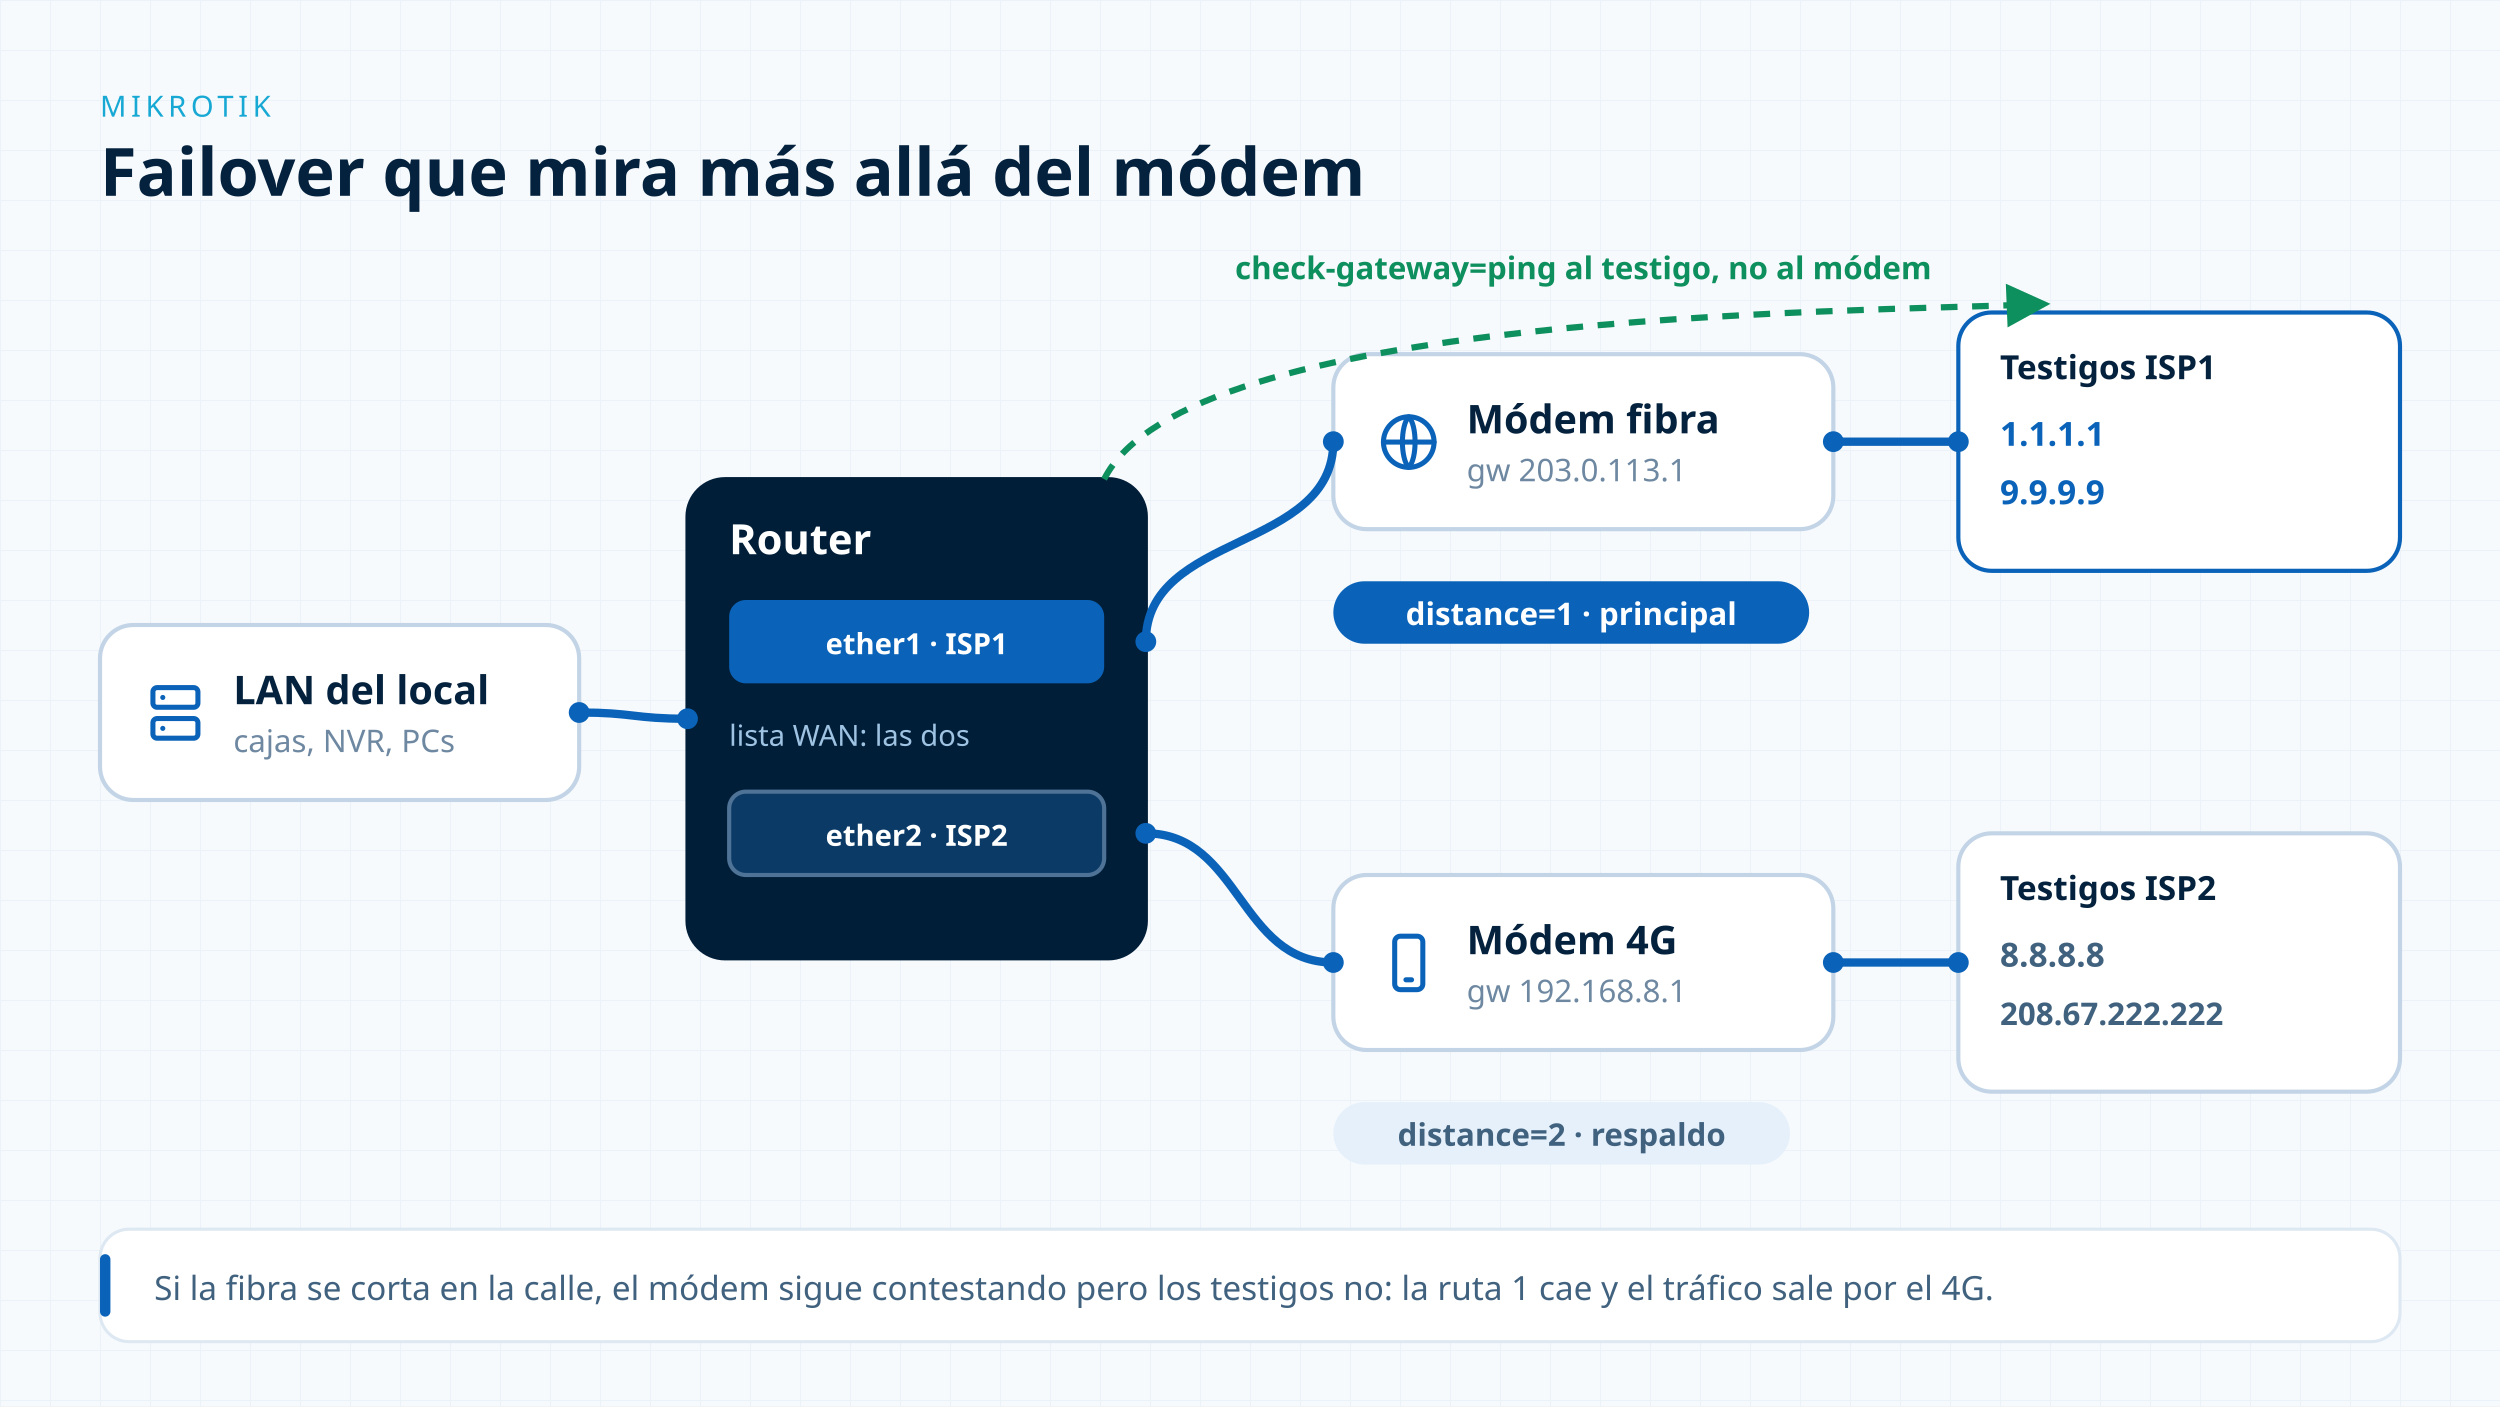
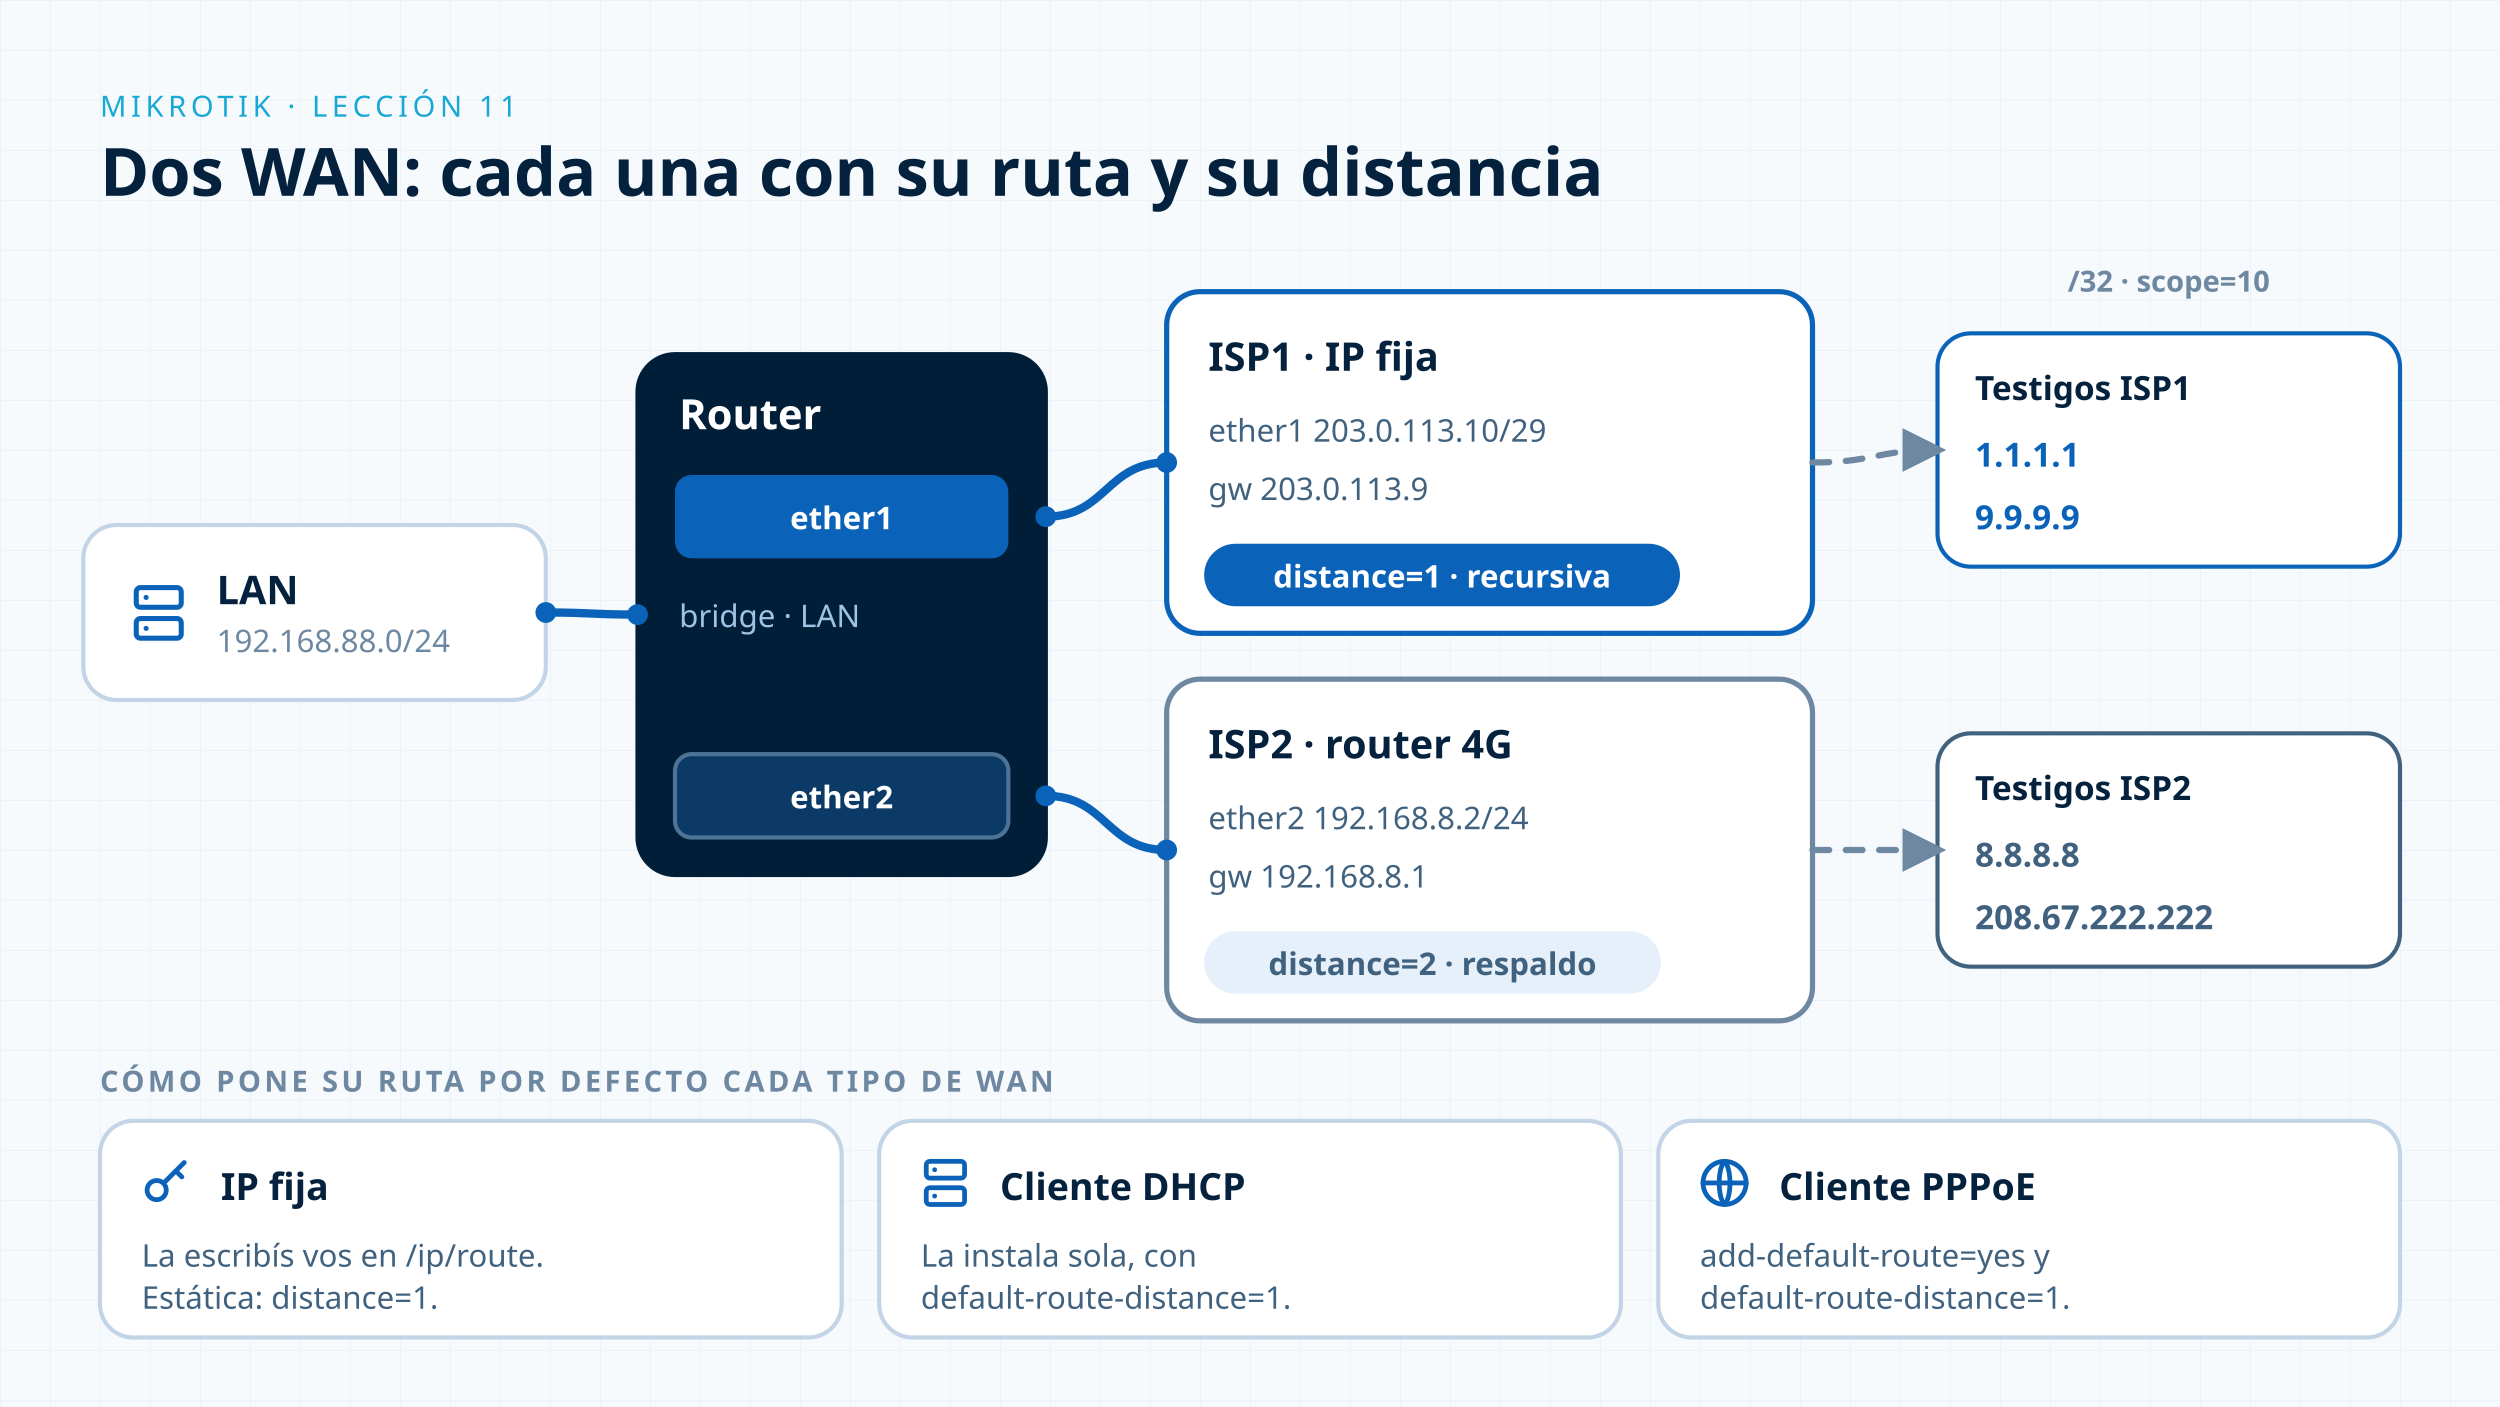
<svg xmlns="http://www.w3.org/2000/svg" viewBox="0 0 1200 675" width="1200" height="675" role="img">
  <defs>
    <marker id="a-blue" viewBox="0 0 10 10" refX="8" refY="5" markerWidth="7" markerHeight="7" orient="auto-start-reverse">
      <path d="M0 0L10 5L0 10z" fill="#0A63B8" />
    </marker>
    <marker id="a-cyan" viewBox="0 0 10 10" refX="8" refY="5" markerWidth="7" markerHeight="7" orient="auto-start-reverse">
      <path d="M0 0L10 5L0 10z" fill="#17A8D4" />
    </marker>
    <marker id="a-gray" viewBox="0 0 10 10" refX="8" refY="5" markerWidth="7" markerHeight="7" orient="auto-start-reverse">
      <path d="M0 0L10 5L0 10z" fill="#6E88A1" />
    </marker>
    <marker id="a-ok" viewBox="0 0 10 10" refX="8" refY="5" markerWidth="7" markerHeight="7" orient="auto-start-reverse">
      <path d="M0 0L10 5L0 10z" fill="#0E8F5E" />
    </marker>
    <marker id="a-alert" viewBox="0 0 10 10" refX="8" refY="5" markerWidth="7" markerHeight="7" orient="auto-start-reverse">
      <path d="M0 0L10 5L0 10z" fill="#D2492F" />
    </marker>
    <pattern id="grid" width="24" height="24" patternUnits="userSpaceOnUse">
      <path d="M24 0H0V24" fill="none" stroke="#E6EEF6" stroke-width="1" />
    </pattern>
  </defs>
  <rect width="1200" height="675" fill="#F7FAFD" />
  <rect width="1200" height="675" fill="url(#grid)" opacity=".7" />
-   <text x="48.0" y="56.0" font-family="JetBrains Mono" font-size="14" font-weight="500" fill="#17A8D4" text-anchor="start" letter-spacing="2.2">MIKROTIK</text>
-   <text x="48.0" y="94.0" font-family="Familjen Grotesk" font-size="32" font-weight="600" fill="#04223D" text-anchor="start">Failover que mira más allá del módem</text>
-   <rect x="48" y="300" width="230" height="84" rx="16" fill="#FFFFFF" stroke="#C2D4E6" stroke-width="2" />
-   <g transform="translate(68 326.0) scale(1.35)" fill="none" stroke="#0A63B8" stroke-width="1.8" stroke-linecap="round" stroke-linejoin="round">
+   <text x="48.0" y="56.0" font-family="JetBrains Mono" font-size="14" font-weight="500" fill="#17A8D4" text-anchor="start" letter-spacing="2.2">MIKROTIK · LECCIÓN 11</text>
+   <text x="48.0" y="94.0" font-family="Familjen Grotesk" font-size="32" font-weight="600" fill="#04223D" text-anchor="start">Dos WAN: cada una con su ruta y su distancia</text>
+   <rect x="40" y="252" width="222" height="84" rx="16" fill="#FFFFFF" stroke="#C2D4E6" stroke-width="2" />
+   <g transform="translate(60 278.0) scale(1.35)" fill="none" stroke="#0A63B8" stroke-width="1.8" stroke-linecap="round" stroke-linejoin="round">
    <rect x="4" y="3" width="16" height="7" rx="1.5" />
    <rect x="4" y="14" width="16" height="7" rx="1.5" />
    <path d="M7.5 6.5h.01M7.5 17.5h.01" />
  </g>
-   <text x="112.0" y="338.0" font-family="Instrument Sans" font-size="19" font-weight="600" fill="#04223D" text-anchor="start">LAN del local</text>
-   <text x="112.0" y="361.0" font-family="JetBrains Mono" font-size="15" font-weight="400" fill="#6E88A1" text-anchor="start">cajas, NVR, PCs</text>
-   <rect x="330" y="230" width="220" height="230" rx="18" fill="#011E38" stroke="#011E38" stroke-width="2" />
-   <text x="350.0" y="266.0" font-family="Familjen Grotesk" font-size="20" font-weight="600" fill="#FFFFFF" text-anchor="start">Router</text>
-   <rect x="350" y="288" width="180" height="40" rx="8" fill="#0A63B8" stroke="#0A63B8" stroke-width="0" />
-   <text x="440.0" y="314.0" font-family="JetBrains Mono" font-size="14" font-weight="600" fill="#FFFFFF" text-anchor="middle">ether1 · ISP1</text>
-   <rect x="350" y="380" width="180" height="40" rx="8" fill="#0B3A66" stroke="#4E7396" stroke-width="2" />
-   <text x="440.0" y="406.0" font-family="JetBrains Mono" font-size="14" font-weight="600" fill="#FFFFFF" text-anchor="middle">ether2 · ISP2</text>
-   <text x="350.0" y="358.0" font-family="Instrument Sans" font-size="14" font-weight="500" fill="#9FC3E3" text-anchor="start">lista WAN: las dos</text>
-   <path d="M278.0 342.0C304.0 342.0,304.0 345.0,330.0 345.0" fill="none" stroke="#0A63B8" stroke-width="4" stroke-linecap="round" />
-   <circle cx="278.0" cy="342.0" r="5" fill="#0A63B8" />
-   <circle cx="330.0" cy="345.0" r="5" fill="#0A63B8" />
-   <rect x="640" y="170" width="240" height="84" rx="16" fill="#FFFFFF" stroke="#C2D4E6" stroke-width="2" />
-   <g transform="translate(660 196.0) scale(1.35)" fill="none" stroke="#0A63B8" stroke-width="1.8" stroke-linecap="round" stroke-linejoin="round">
+   <text x="104.0" y="290.0" font-family="Instrument Sans" font-size="19" font-weight="600" fill="#04223D" text-anchor="start">LAN</text>
+   <text x="104.0" y="313.0" font-family="JetBrains Mono" font-size="15" font-weight="400" fill="#6E88A1" text-anchor="start">192.168.88.0/24</text>
+   <rect x="306" y="170" width="196" height="250" rx="18" fill="#011E38" stroke="#011E38" stroke-width="2" />
+   <text x="326.0" y="206.0" font-family="Familjen Grotesk" font-size="20" font-weight="600" fill="#FFFFFF" text-anchor="start">Router</text>
+   <rect x="324" y="228" width="160" height="40" rx="8" fill="#0A63B8" stroke="#0A63B8" stroke-width="0" />
+   <text x="404.0" y="254.0" font-family="JetBrains Mono" font-size="15" font-weight="600" fill="#FFFFFF" text-anchor="middle">ether1</text>
+   <rect x="324" y="362" width="160" height="40" rx="8" fill="#0B3A66" stroke="#4E7396" stroke-width="2" />
+   <text x="404.0" y="388.0" font-family="JetBrains Mono" font-size="15" font-weight="600" fill="#FFFFFF" text-anchor="middle">ether2</text>
+   <text x="326.0" y="301.0" font-family="JetBrains Mono" font-size="15" font-weight="500" fill="#9FC3E3" text-anchor="start">bridge · LAN</text>
+   <path d="M262.0 294.0C284.0 294.0,284.0 295.0,306.0 295.0" fill="none" stroke="#0A63B8" stroke-width="4" stroke-linecap="round" />
+   <circle cx="262.0" cy="294.0" r="5" fill="#0A63B8" />
+   <circle cx="306.0" cy="295.0" r="5" fill="#0A63B8" />
+   <rect x="560" y="140" width="310" height="164" rx="16" fill="#FFFFFF" stroke="#0A63B8" stroke-width="2.5" />
+   <text x="580.0" y="178.0" font-family="Familjen Grotesk" font-size="19" font-weight="600" fill="#04223D" text-anchor="start">ISP1 · IP fija</text>
+   <text x="580.0" y="212.0" font-family="JetBrains Mono" font-size="15" font-weight="500" fill="#41627F" text-anchor="start">ether1 203.0.113.10/29</text>
+   <text x="580.0" y="240.0" font-family="JetBrains Mono" font-size="15" font-weight="500" fill="#41627F" text-anchor="start">gw 203.0.113.9</text>
+   <rect x="578.0" y="261" width="228.4" height="30" rx="15" fill="#0A63B8" />
+   <text x="692.2" y="282.0" font-family="JetBrains Mono" font-size="15" font-weight="600" fill="#FFFFFF" text-anchor="middle">distance=1 · recursiva</text>
+   <rect x="560" y="326" width="310" height="164" rx="16" fill="#FFFFFF" stroke="#6E88A1" stroke-width="2.5" />
+   <text x="580.0" y="364.0" font-family="Familjen Grotesk" font-size="19" font-weight="600" fill="#04223D" text-anchor="start">ISP2 · router 4G</text>
+   <text x="580.0" y="398.0" font-family="JetBrains Mono" font-size="15" font-weight="500" fill="#41627F" text-anchor="start">ether2 192.168.8.2/24</text>
+   <text x="580.0" y="426.0" font-family="JetBrains Mono" font-size="15" font-weight="500" fill="#41627F" text-anchor="start">gw 192.168.8.1</text>
+   <rect x="578.0" y="447" width="219.2" height="30" rx="15" fill="#E5F0FB" />
+   <text x="687.6" y="468.0" font-family="JetBrains Mono" font-size="15" font-weight="600" fill="#41627F" text-anchor="middle">distance=2 · respaldo</text>
+   <path d="M502.0 248.0C531.0 248.0,531.0 222.0,560.0 222.0" fill="none" stroke="#0A63B8" stroke-width="4" stroke-linecap="round" />
+   <circle cx="502.0" cy="248.0" r="5" fill="#0A63B8" />
+   <circle cx="560.0" cy="222.0" r="5" fill="#0A63B8" />
+   <path d="M502.0 382.0C531.0 382.0,531.0 408.0,560.0 408.0" fill="none" stroke="#0A63B8" stroke-width="4" stroke-linecap="round" />
+   <circle cx="502.0" cy="382.0" r="5" fill="#0A63B8" />
+   <circle cx="560.0" cy="408.0" r="5" fill="#0A63B8" />
+   <rect x="930" y="160" width="222" height="112" rx="16" fill="#FFFFFF" stroke="#0A63B8" stroke-width="2" />
+   <text x="948.0" y="192.0" font-family="Instrument Sans" font-size="16" font-weight="600" fill="#04223D" text-anchor="start">Testigos ISP1</text>
+   <text x="948.0" y="224.0" font-family="JetBrains Mono" font-size="16" font-weight="600" fill="#0A63B8" text-anchor="start">1.1.1.1</text>
+   <text x="948.0" y="254.0" font-family="JetBrains Mono" font-size="16" font-weight="600" fill="#0A63B8" text-anchor="start">9.9.9.9</text>
+   <rect x="930" y="352" width="222" height="112" rx="16" fill="#FFFFFF" stroke="#41627F" stroke-width="2" />
+   <text x="948.0" y="384.0" font-family="Instrument Sans" font-size="16" font-weight="600" fill="#04223D" text-anchor="start">Testigos ISP2</text>
+   <text x="948.0" y="416.0" font-family="JetBrains Mono" font-size="16" font-weight="600" fill="#41627F" text-anchor="start">8.8.8.8</text>
+   <text x="948.0" y="446.0" font-family="JetBrains Mono" font-size="16" font-weight="600" fill="#41627F" text-anchor="start">208.67.222.222</text>
+   <path d="M870.0 222.0C900.0 222.0,900.0 216.0,930.0 216.0" fill="none" stroke="#6E88A1" stroke-width="3" stroke-linecap="round" stroke-dasharray="8 8" marker-end="url(#a-gray)" />
+   <path d="M870.0 408.0C900.0 408.0,900.0 408.0,930.0 408.0" fill="none" stroke="#6E88A1" stroke-width="3" stroke-linecap="round" stroke-dasharray="8 8" marker-end="url(#a-gray)" />
+   <text x="1041.0" y="140.0" font-family="JetBrains Mono" font-size="14" font-weight="600" fill="#6E88A1" text-anchor="middle">/32 · scope=10</text>
+   <text x="48.0" y="524.0" font-family="JetBrains Mono" font-size="14" font-weight="600" fill="#6E88A1" text-anchor="start" letter-spacing="1.6">CÓMO PONE SU RUTA POR DEFECTO CADA TIPO DE WAN</text>
+   <rect x="48" y="538" width="356" height="104" rx="16" fill="#FFFFFF" stroke="#C2D4E6" stroke-width="2" />
+   <g transform="translate(66 554) scale(1.15)" fill="none" stroke="#0A63B8" stroke-width="2" stroke-linecap="round" stroke-linejoin="round">
+     <circle cx="8" cy="15" r="4" />
+     <path d="m11 12 8.5-8.5M16 7l2.5 2.5" />
+   </g>
+   <text x="106.0" y="576.0" font-family="Familjen Grotesk" font-size="18" font-weight="600" fill="#04223D" text-anchor="start">IP fija</text>
+   <text x="68.0" y="608.0" font-family="Instrument Sans" font-size="15" font-weight="400" fill="#41627F" text-anchor="start">
+     <tspan x="68.0" dy="0.0">La escribís vos en /ip/route.</tspan>
+     <tspan x="68.0" dy="20.2">Estática: distance=1.</tspan>
+   </text>
+   <rect x="422" y="538" width="356" height="104" rx="16" fill="#FFFFFF" stroke="#C2D4E6" stroke-width="2" />
+   <g transform="translate(440 554) scale(1.15)" fill="none" stroke="#0A63B8" stroke-width="2" stroke-linecap="round" stroke-linejoin="round">
+     <rect x="4" y="3" width="16" height="7" rx="1.5" />
+     <rect x="4" y="14" width="16" height="7" rx="1.5" />
+     <path d="M7.5 6.5h.01M7.5 17.5h.01" />
+   </g>
+   <text x="480.0" y="576.0" font-family="Familjen Grotesk" font-size="18" font-weight="600" fill="#04223D" text-anchor="start">Cliente DHCP</text>
+   <text x="442.0" y="608.0" font-family="Instrument Sans" font-size="15" font-weight="400" fill="#41627F" text-anchor="start">
+     <tspan x="442.0" dy="0.0">La instala sola, con</tspan>
+     <tspan x="442.0" dy="20.2">default-route-distance=1.</tspan>
+   </text>
+   <rect x="796" y="538" width="356" height="104" rx="16" fill="#FFFFFF" stroke="#C2D4E6" stroke-width="2" />
+   <g transform="translate(814 554) scale(1.15)" fill="none" stroke="#0A63B8" stroke-width="2" stroke-linecap="round" stroke-linejoin="round">
    <circle cx="12" cy="12" r="9" />
    <path d="M3 12h18M12 3c-3 3-3 15 0 18M12 3c3 3 3 15 0 18" />
  </g>
-   <text x="704.0" y="208.0" font-family="Instrument Sans" font-size="19" font-weight="600" fill="#04223D" text-anchor="start">Módem fibra</text>
-   <text x="704.0" y="231.0" font-family="JetBrains Mono" font-size="15" font-weight="400" fill="#6E88A1" text-anchor="start">gw 203.0.113.1</text>
-   <rect x="640" y="420" width="240" height="84" rx="16" fill="#FFFFFF" stroke="#C2D4E6" stroke-width="2" />
-   <g transform="translate(660 446.0) scale(1.35)" fill="none" stroke="#0A63B8" stroke-width="1.8" stroke-linecap="round" stroke-linejoin="round">
-     <rect x="7" y="2.5" width="10" height="19" rx="2" />
-     <path d="M11 18h2" />
-   </g>
-   <text x="704.0" y="458.0" font-family="Instrument Sans" font-size="19" font-weight="600" fill="#04223D" text-anchor="start">Módem 4G</text>
-   <text x="704.0" y="481.0" font-family="JetBrains Mono" font-size="15" font-weight="400" fill="#6E88A1" text-anchor="start">gw 192.168.8.1</text>
-   <rect x="940" y="150" width="212" height="124" rx="16" fill="#FFFFFF" stroke="#0A63B8" stroke-width="2" />
-   <text x="960.0" y="182.0" font-family="Instrument Sans" font-size="16" font-weight="600" fill="#04223D" text-anchor="start">Testigos ISP1</text>
-   <text x="960.0" y="214.0" font-family="JetBrains Mono" font-size="16" font-weight="600" fill="#0A63B8" text-anchor="start">1.1.1.1</text>
-   <text x="960.0" y="242.0" font-family="JetBrains Mono" font-size="16" font-weight="600" fill="#0A63B8" text-anchor="start">9.9.9.9</text>
-   <rect x="940" y="400" width="212" height="124" rx="16" fill="#FFFFFF" stroke="#C2D4E6" stroke-width="2" />
-   <text x="960.0" y="432.0" font-family="Instrument Sans" font-size="16" font-weight="600" fill="#04223D" text-anchor="start">Testigos ISP2</text>
-   <text x="960.0" y="464.0" font-family="JetBrains Mono" font-size="16" font-weight="600" fill="#41627F" text-anchor="start">8.8.8.8</text>
-   <text x="960.0" y="492.0" font-family="JetBrains Mono" font-size="15" font-weight="600" fill="#41627F" text-anchor="start">208.67.222.222</text>
-   <path d="M550.0 308.0C550.0 255.2,640.0 264.8,640.0 212.0" fill="none" stroke="#0A63B8" stroke-width="4" stroke-linecap="round" />
-   <circle cx="550.0" cy="308.0" r="5" fill="#0A63B8" />
-   <circle cx="640.0" cy="212.0" r="5" fill="#0A63B8" />
-   <path d="M550.0 400.0C595.0 400.0,595.0 462.0,640.0 462.0" fill="none" stroke="#0A63B8" stroke-width="4" stroke-linecap="round" />
-   <circle cx="550.0" cy="400.0" r="5" fill="#0A63B8" />
-   <circle cx="640.0" cy="462.0" r="5" fill="#0A63B8" />
-   <path d="M880.0 212.0C910.0 212.0,910.0 212.0,940.0 212.0" fill="none" stroke="#0A63B8" stroke-width="4" stroke-linecap="round" />
-   <circle cx="880.0" cy="212.0" r="5" fill="#0A63B8" />
-   <circle cx="940.0" cy="212.0" r="5" fill="#0A63B8" />
-   <path d="M880.0 462.0C910.0 462.0,910.0 462.0,940.0 462.0" fill="none" stroke="#0A63B8" stroke-width="4" stroke-linecap="round" />
-   <circle cx="880.0" cy="462.0" r="5" fill="#0A63B8" />
-   <circle cx="940.0" cy="462.0" r="5" fill="#0A63B8" />
-   <rect x="640.0" y="279" width="228.4" height="30" rx="15" fill="#0A63B8" />
-   <text x="754.2" y="300.0" font-family="JetBrains Mono" font-size="15" font-weight="600" fill="#FFFFFF" text-anchor="middle">distance=1 · principal</text>
-   <rect x="640.0" y="529" width="219.2" height="30" rx="15" fill="#E5F0FB" />
-   <text x="749.6" y="550.0" font-family="JetBrains Mono" font-size="15" font-weight="600" fill="#41627F" text-anchor="middle">distance=2 · respaldo</text>
-   <path d="M530 230 C 570 150, 880 150, 980 146" fill="none" stroke="#0E8F5E" stroke-width="3" stroke-dasharray="8 7" marker-end="url(#a-ok)" />
-   <text x="760.0" y="134.0" font-family="Instrument Sans" font-size="15" font-weight="600" fill="#0E8F5E" text-anchor="middle">check-gateway=ping al testigo, no al módem</text>
-   <rect x="48" y="590" width="1104" height="54" rx="14" fill="#FFFFFF" stroke="#DDE8F2" stroke-width="1.5" />
-   <rect x="48" y="602" width="5" height="30" rx="2.5" fill="#0A63B8" />
-   <text x="74.0" y="624.0" font-family="Instrument Sans" font-size="16" font-weight="400" fill="#41627F" text-anchor="start">
-     <tspan x="74.0" dy="0.0">Si la fibra se corta en la calle, el módem sigue contestando pero los testigos no: la ruta 1 cae y el tráfico sale por el 4G.</tspan>
+   <text x="854.0" y="576.0" font-family="Familjen Grotesk" font-size="18" font-weight="600" fill="#04223D" text-anchor="start">Cliente PPPoE</text>
+   <text x="816.0" y="608.0" font-family="Instrument Sans" font-size="15" font-weight="400" fill="#41627F" text-anchor="start">
+     <tspan x="816.0" dy="0.0">add-default-route=yes y</tspan>
+     <tspan x="816.0" dy="20.2">default-route-distance=1.</tspan>
  </text>
</svg>
